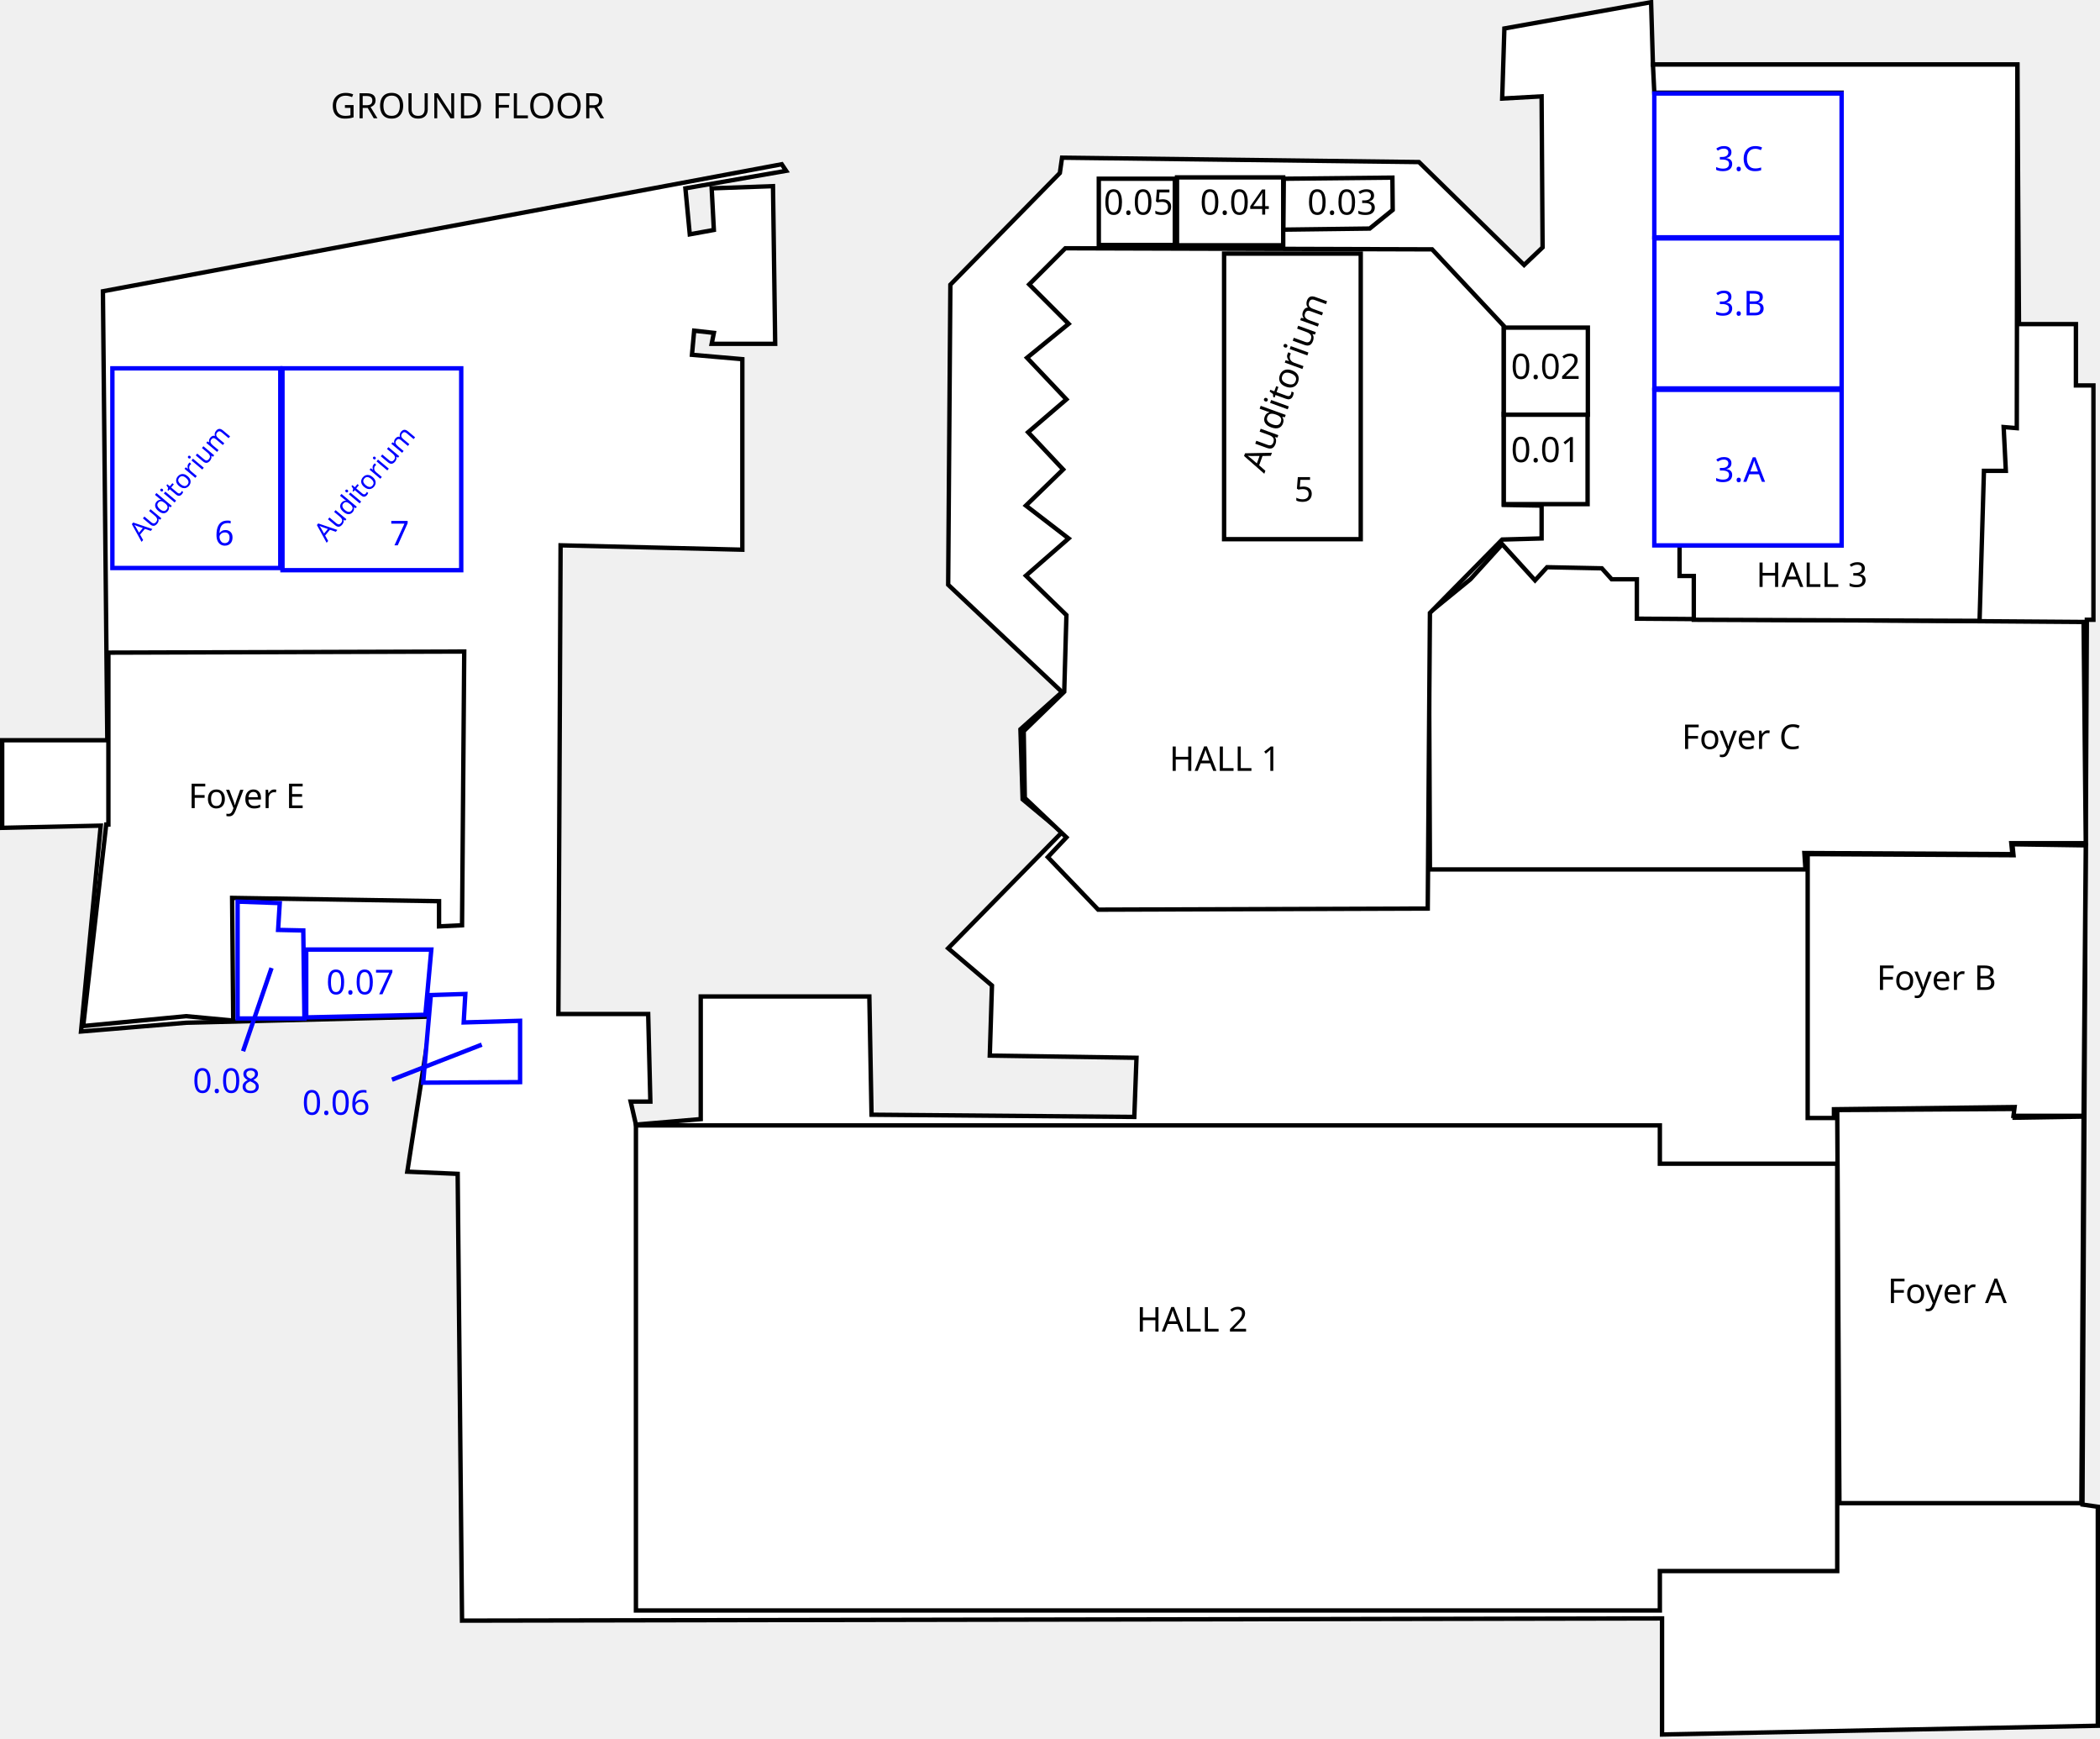
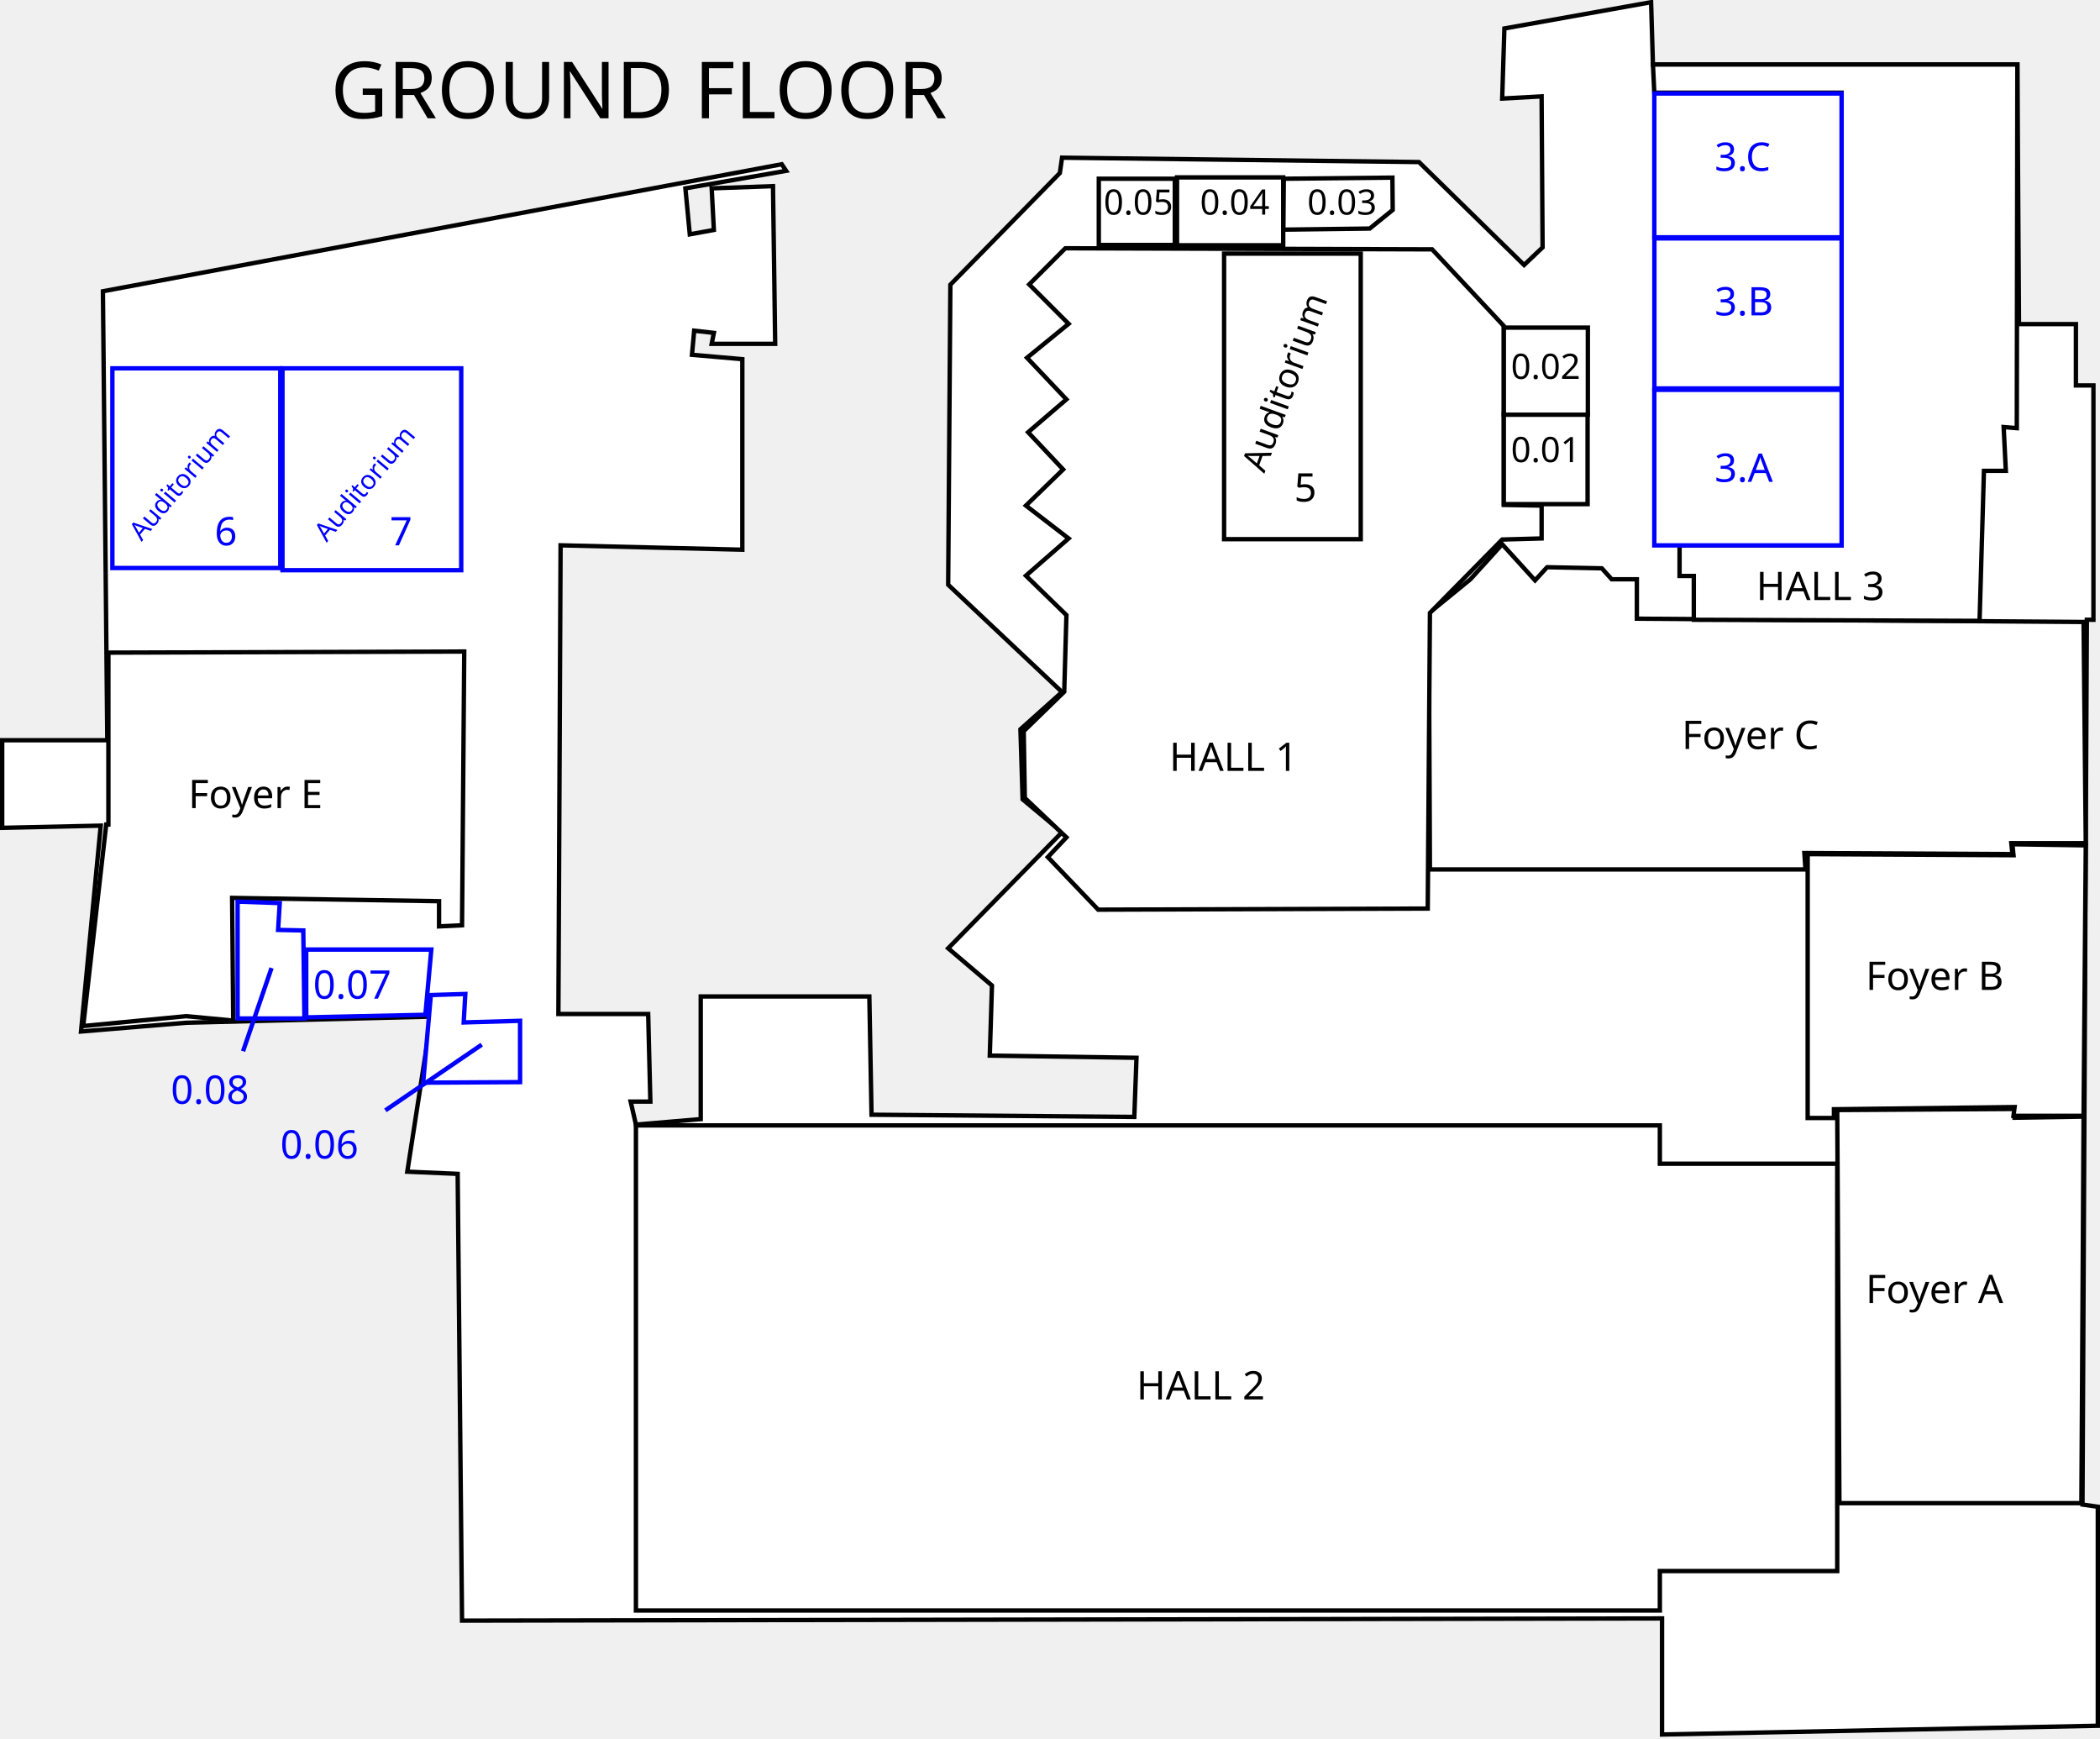
<svg xmlns="http://www.w3.org/2000/svg" viewBox="0 0 959 794" id="ground_floor">
  <style>
    rect, path { fill:white; stroke:#000000; stroke-width: 2px;}
    text { font-size: 16px; font-family: sans-serif;}
-     text.w3c, text.bigger { font-size: 1.3em; }
+     text.w3c, text.bigger { font-size: 1.5em; }
    text.w3c { fill: blue; }
    line.w3c, rect.w3c, path.w3c { stroke:blue; stroke-width: 2px;}
  </style>
  <g transform="translate(-112,-141)" id="building">
    <path d="m 159,274 2,205 -48,0 0,40 45,-1 -9,94 48,-4 111.965,-2.803 L 298,676 l 23,1 2,204 548,-1 0,53 199,-4 0,-100 -7,-1 2,-404 3,0 0,-107 -8,0 0,-28 -26,0 -0.742,-118.539 -166.415,0 L 866,142 l -67,12 -1,32 18,-1 0.447,68.968 -8.447,8.032 -48,-47 -163,-2 -1,7 -50,51 -1,137 52,49 -19,17 1,32 18,15 -52,53 20,17 -1,32 67,1 -1,27 -120,-1 -1,-54 -77,0 0,56 -29.591,2.516 0,0 0,0 L 400,644 l 9,0 -1,-40 -41,0 1,-214 83,2 0,-87 -23,-2 1,-11 9,1 -1,5 29,0 -1,-72 -28,1 1,19 -11,2 -2,-21 46,-8 -2,-3 z" id="ground_building" />
    <g id="foyers">
      <path d="m 951,647.862 1,179.5 110.5,0 1,-176.5 -31.5,0.5 0,-4 z" id="foyera" />
      <path d="m 937.5,531 94,0.5 -0.5,-5 33.5,0.5 -1,123.5 -32,0 0.5,-4 -82.5,1 0,4 -12,0 z" id="foyerb" />
      <path d="m 765,538 171.5,0 -0.5,-7.5 95,0.5 -0.5,-5 34,0 -1,-101 -204,-1.5 0,-18 -11.5,0 -4.5,-5 -25,-0.5 -5.5,6 -15,-16.5 -14.5,16 -19,15.5 z" id="foyerc" />
      <path d="m 161.5,439 162.5,-0.5 -1,125 -10.5,0.5 0,-11.5 -94.5,-1.5 0.5,56 -21.5,-2 -47,4.5 10.5,-92 1,0 z" id="foyere" />
    </g>
    <g id="halls">
      <path d="m 766,254.862 -167.5,-0.5 -16.5,16.5 18,18 -19,15.5 18,19 -17.5,15 16,17 -17,16.5 19.5,15 -19.5,17 18.5,18 -1,35 -18.5,18 0.5,30.5 19,18 -8.5,9 23,24 150.5,-0.5 1,-135 33,-33.5 18,-0.5 0,-15 -17.259,-0.306 0,-81.715 z" id="hall1" />
      <path d="m 402.408,654.879 0,221.484 467.592,0 0,-18 81,0 0,-0.002 0,-185.998 -81,0 0,-17.484 -467.592,0 z" id="hall2" />
      <path d="m 879,404 6.5,0 0,20 130.5,0.5 2,-68.5 10,0 -1,-20 6,0.5 0.259,-166.039 -166.415,0 0.622,12.871 85.543,0 0,206.702 L 879,390 Z" id="hall3" />
    </g>
    <g id="auditorium">
      <rect id="auditorium5" width="62.4" height="130.4" x="671" y="256.8" />
      <rect id="auditorium6" class="w3c" width="76.677" height="91.178" x="163.323" y="309.184" />
      <rect id="auditorium7" class="w3c" width="81.628" height="92.178" x="241" y="309.184" />
    </g>
    <g id="rooms">
      <rect class="w3c" id="room3a" width="85.534" height="71.034" x="867.466" y="319" />
      <rect class="w3c" id="room3b" width="85.5" height="68.5" x="867.5" y="249.862" />
      <rect class="w3c" id="room3c" width="85.534" height="65.668" x="867.466" y="183.694" />
      <rect id="room001" width="38.259" height="41.194" x="798.741" y="330" />
      <rect id="room002" width="38.368" height="39.771" x="798.75" y="290.591" />
      <path id="room003" d="m 747.867,222.108 -49.617,0.504 -0.25,23.25 39.5,-0.5 10.5,-8.5 z" />
      <rect id="room004" width="48.5" height="31" x="649.5" y="222" />
      <rect id="room005" width="34.715" height="30.254" x="613.785" y="222.608" />
      <path id="room006" class="w3c" d="m 349.5,635.112 0,-28 -25.75,0.75 0.75,-13 -15.75,0.5 -3.5,40 z" />
      <path id="room007" class="w3c" d="m 308.965,574.582 -57.114,0 0,30.977 54.4,-1.198 z" />
      <path id="room008" class="w3c" d="m 220.508,552.692 0,53.352 30.511,0 -0.52,-40.181 -11.5,-0.25 0.75,-12.25 z" />
    </g>
  </g>
  <g transform="translate(-112,-141)" id="labels">
-     <text style="font-size:3rem;" x="263" y="195">GROUND FLOOR</text>
-     <text class="bigger" x="974" y="736">Foyer A</text>
-     <text class="bigger" x="969" y="593">Foyer B</text>
+     <text style="font-size:3em;" x="263" y="195">GROUND FLOOR</text>
+     <text class="bigger" x="964" y="736">Foyer A</text>
+     <text class="bigger" x="964" y="593">Foyer B</text>
    <text class="bigger" x="880" y="483">Foyer C</text>
    <text class="bigger" x="198" y="510">Foyer E</text>
    <text class="bigger" x="646" y="493">HALL 1</text>
-     <text class="bigger" x="631" y="749">HALL 2</text>
-     <text class="bigger" x="914" y="409">HALL 3</text>
+     <text class="bigger" x="631" y="780">HALL 2</text>
+     <text class="bigger" x="914" y="415">HALL 3</text>
    <g>
      <text transform="rotate(-70)" x="-100" y="770">Auditorium</text>
      <text class="bigger" x="703" y="370">5</text>
    </g>
    <g>
      <text class="w3c" style="font-size: 1em;" transform="rotate(-50)" x="-184" y="385">Auditorium</text>
      <text class="w3c" x="210" y="390">6</text>
    </g>
    <g>
      <text class="w3c" style="font-size: 1em;" transform="rotate(-50)" x="-130" y="450">Auditorium</text>
      <text class="w3c" x="290" y="390">7</text>
    </g>
    <text class="w3c" x="895" y="361">3.A</text>
    <text class="w3c" x="895" y="285">3.B</text>
    <text class="w3c" x="895" y="219">3.C</text>
    <text x="802" y="352">0.01</text>
    <text x="802" y="314">0.02</text>
    <text x="709" y="239">0.03</text>
    <text x="660" y="239">0.04</text>
    <text x="616" y="239">0.05</text>
-     <text class="w3c" x="250" y="650">0.06</text>
-     <text class="w3c" x="261" y="595">0.07</text>
-     <text class="w3c" x="200" y="640">0.08</text>
+     <text class="w3c" x="240" y="670">0.06</text>
+     <line class="w3c" x1="332" y1="618" x2="288" y2="648" />
+     <text class="w3c" x="255" y="597">0.07</text>
+     <text class="w3c" x="190" y="645">0.08</text>
    <line x1="236" y1="583" x2="223" y2="621" class="w3c" />
-     <line class="w3c" x1="332" y1="618" x2="291" y2="634" />
  </g>
</svg>
